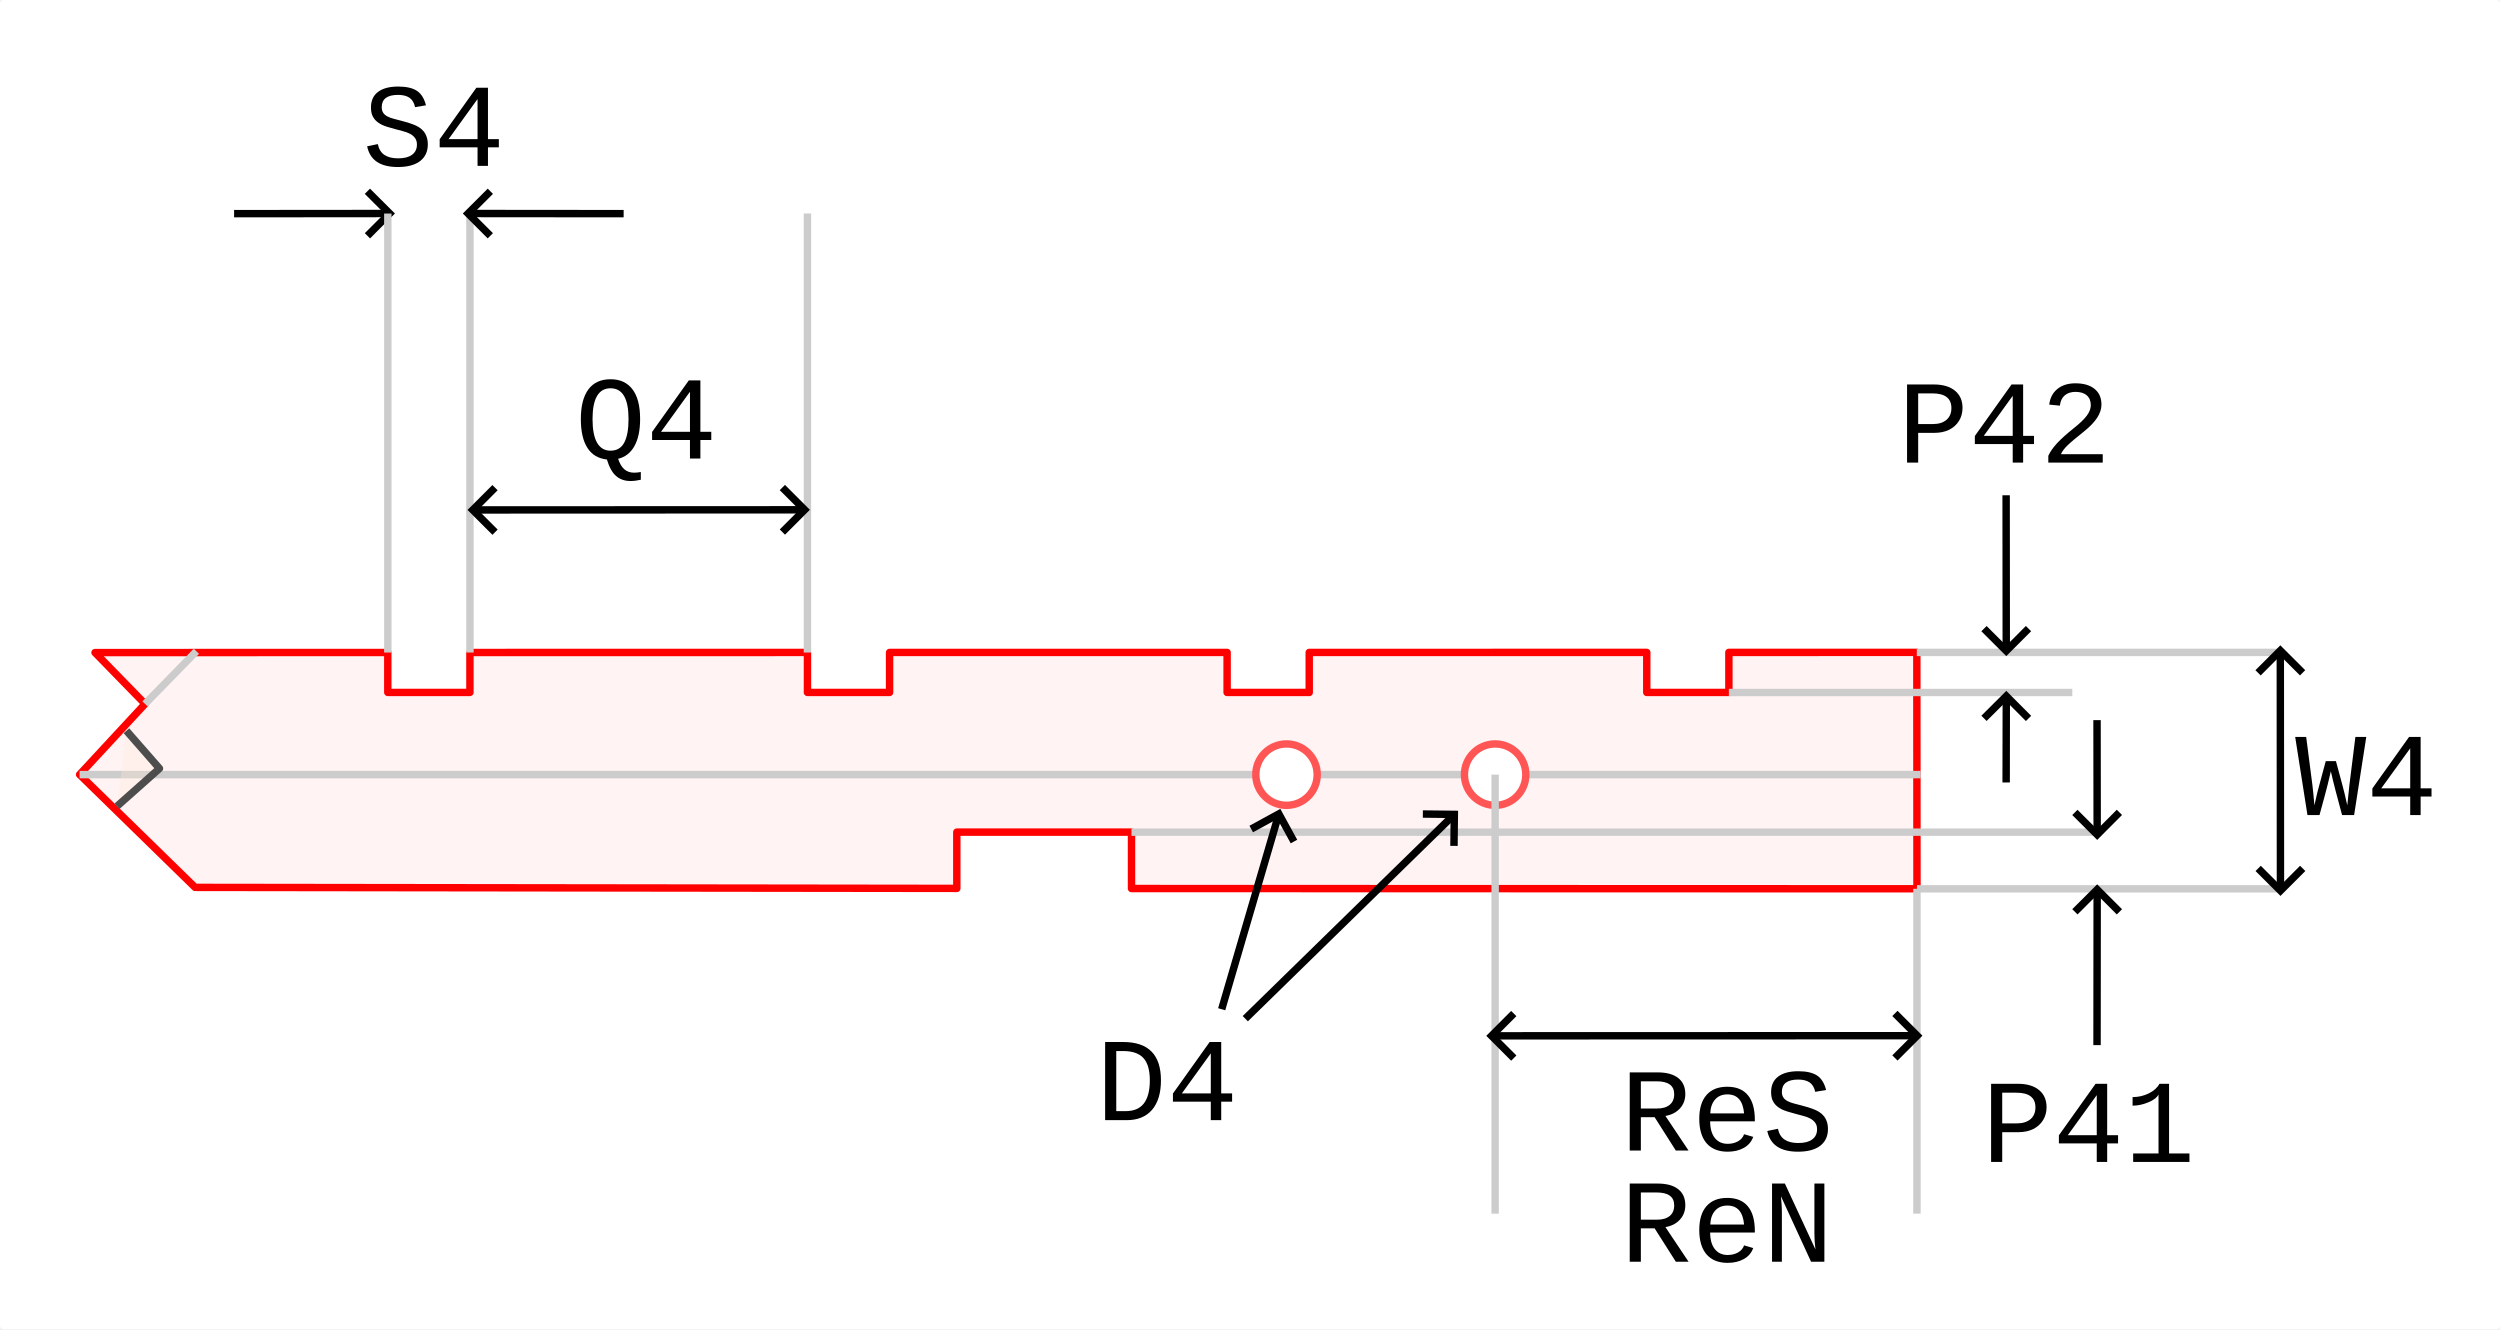
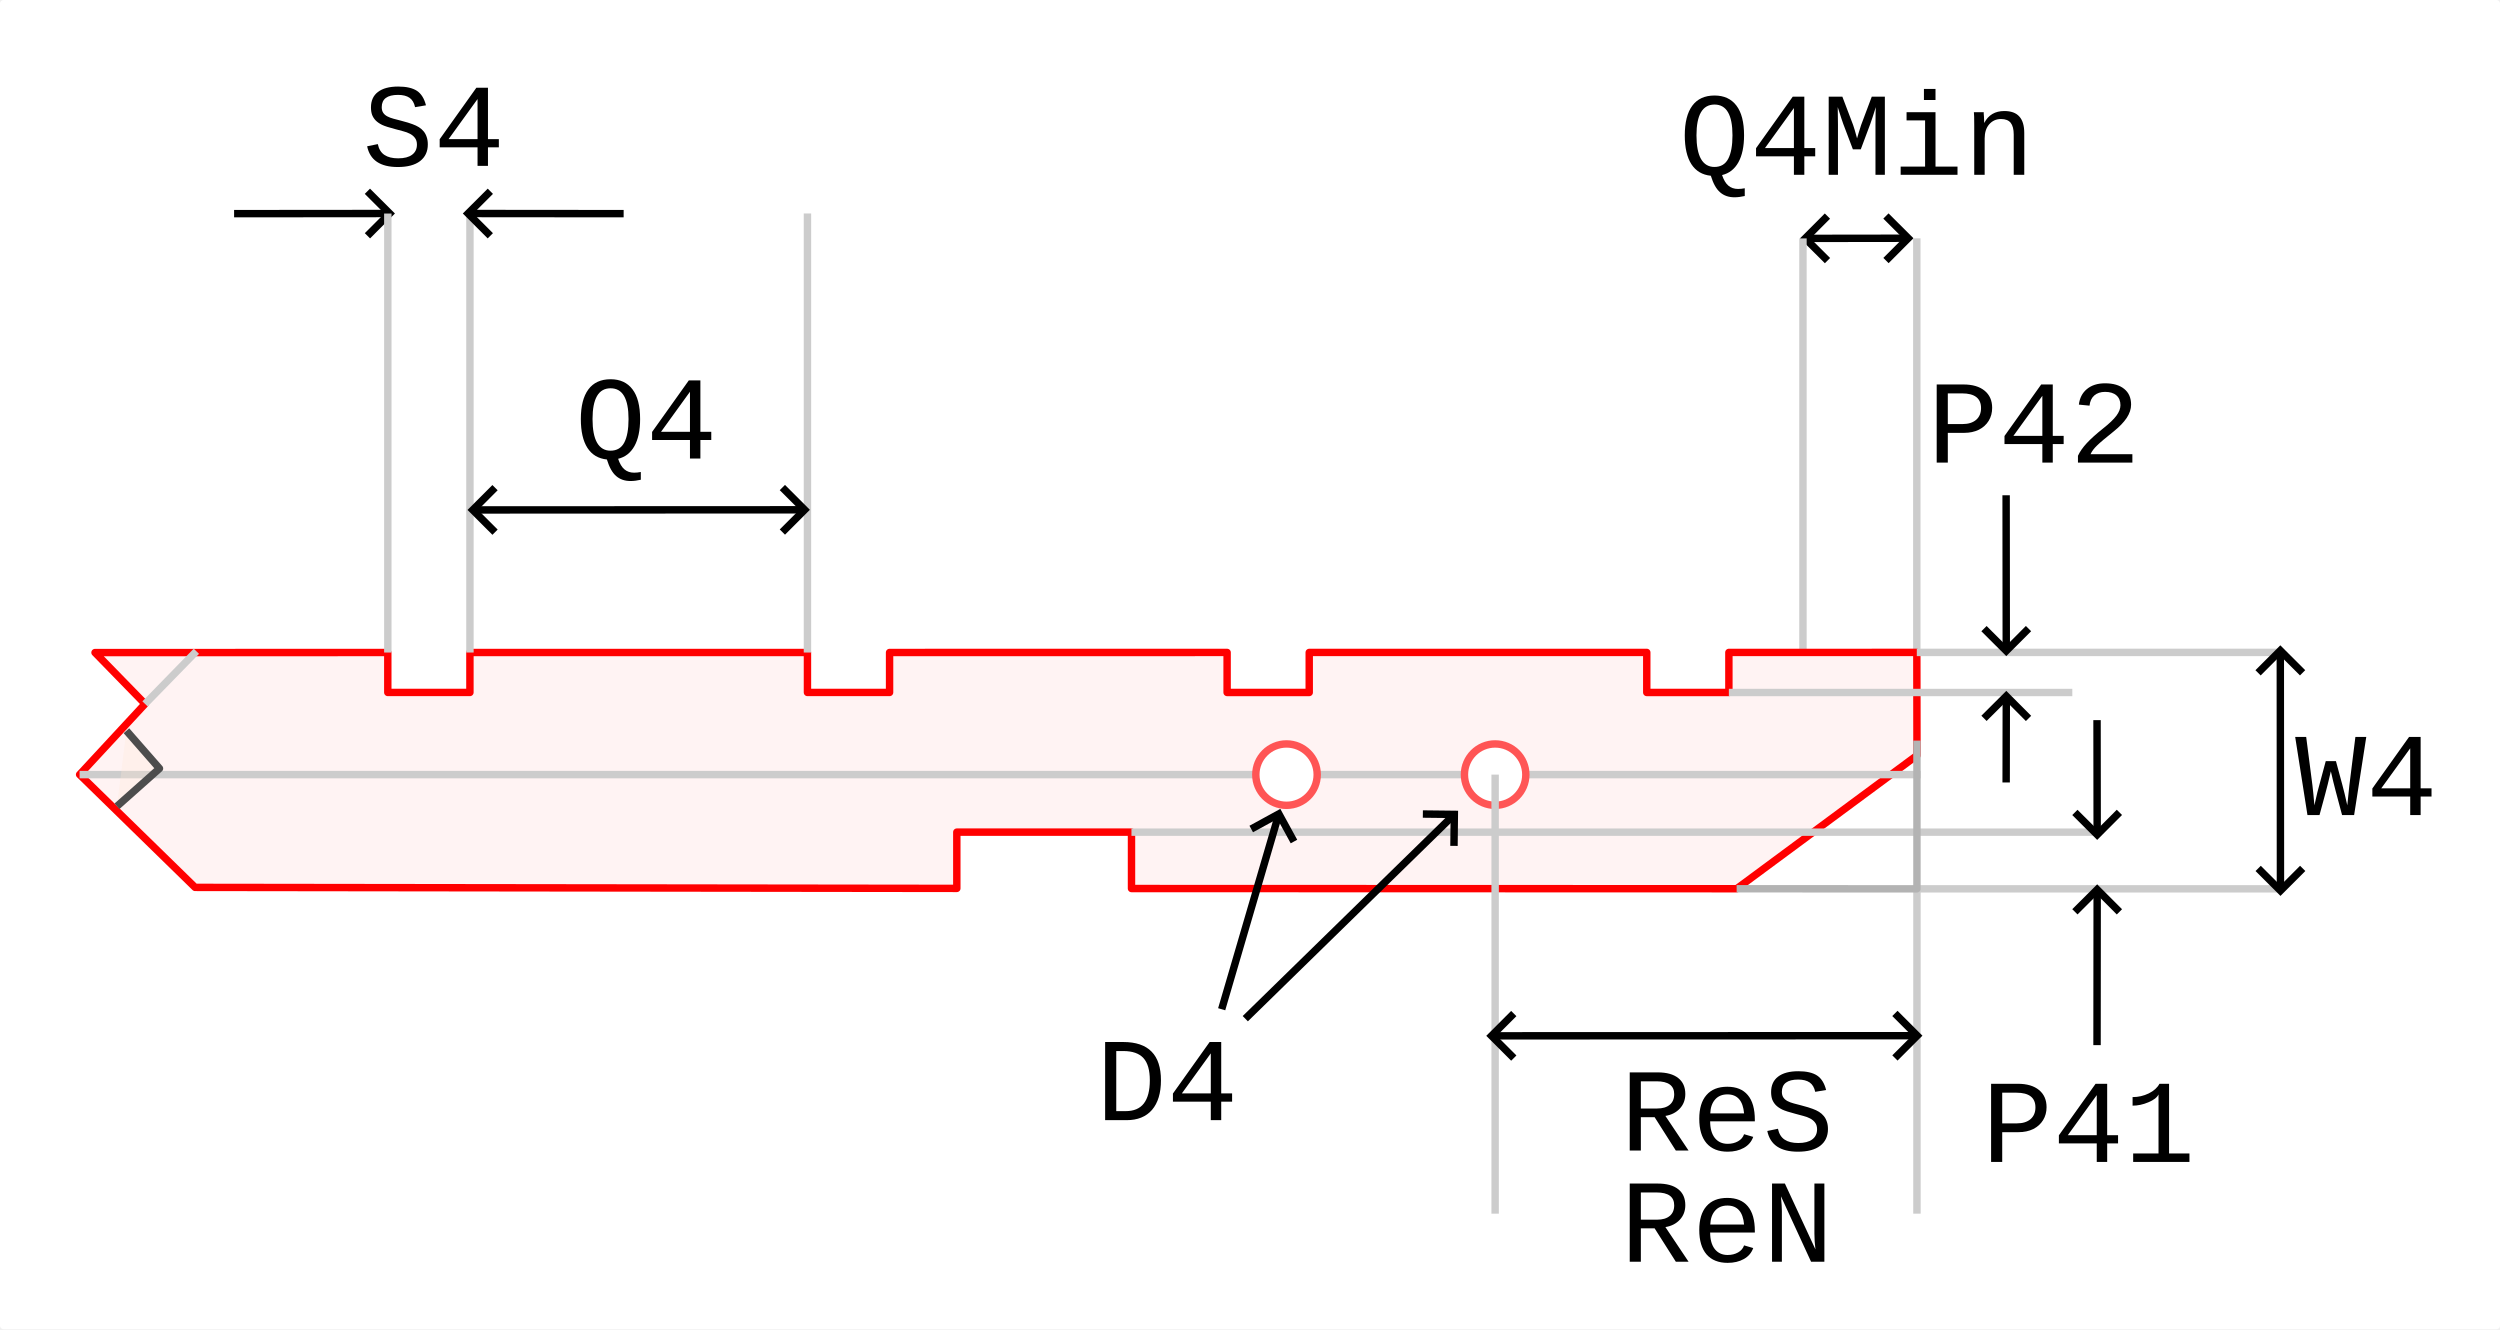
<svg xmlns="http://www.w3.org/2000/svg" width="337.374" height="179.38" viewBox="0 0 89.263 47.461" version="1.1" id="svg1">
  <defs id="defs1">
+     <rect x="374.797" y="1748.303" width="84.532" height="47.3" id="rect65" />
    <rect x="338.285" y="1551.269" width="45.232" height="36.313" id="rect61" />
    <rect x="376.509" y="1524.512" width="63.07" height="39.498" id="rect60" />
    <rect x="426.201" y="1670.401" width="57.973" height="29.942" id="rect59" />
    <marker style="overflow:visible" id="ArrowWide" refX="0" refY="0" orient="auto-start-reverse" markerWidth="1" markerHeight="1" viewBox="0 0 1 1" preserveAspectRatio="xMidYMid">
      <path style="fill:none;stroke:context-stroke;stroke-width:1;stroke-linecap:butt" d="M 3,-3 0,0 3,3" transform="rotate(180,0.125,0)" id="path1" />
    </marker>
    <rect x="426.275" y="1131.12" width="48.965" height="28.987" id="rect41-4" />
    <marker style="overflow:visible" id="ArrowWide-62" refX="0" refY="0" orient="auto-start-reverse" markerWidth="1" markerHeight="1" viewBox="0 0 1 1" preserveAspectRatio="xMidYMid">
      <path style="fill:none;stroke:context-stroke;stroke-width:1;stroke-linecap:butt" d="M 3,-3 0,0 3,3" transform="rotate(180,0.125,0)" id="path1-17" />
    </marker>
    <marker style="overflow:visible" id="ArrowWide-62-5" refX="0" refY="0" orient="auto-start-reverse" markerWidth="1" markerHeight="1" viewBox="0 0 1 1" preserveAspectRatio="xMidYMid">
      <path style="fill:none;stroke:context-stroke;stroke-width:1;stroke-linecap:butt" d="M 3,-3 0,0 3,3" transform="rotate(180,0.125,0)" id="path1-17-9" />
    </marker>
    <marker style="overflow:visible" id="ArrowWide-62-6" refX="0" refY="0" orient="auto-start-reverse" markerWidth="1" markerHeight="1" viewBox="0 0 1 1" preserveAspectRatio="xMidYMid">
      <path style="fill:none;stroke:context-stroke;stroke-width:1;stroke-linecap:butt" d="M 3,-3 0,0 3,3" transform="rotate(180,0.125,0)" id="path1-17-0" />
    </marker>
    <marker style="overflow:visible" id="ArrowWide-62-6-7" refX="0" refY="0" orient="auto-start-reverse" markerWidth="1" markerHeight="1" viewBox="0 0 1 1" preserveAspectRatio="xMidYMid">
      <path style="fill:none;stroke:context-stroke;stroke-width:1;stroke-linecap:butt" d="M 3,-3 0,0 3,3" transform="rotate(180,0.125,0)" id="path1-17-0-7" />
    </marker>
    <marker style="overflow:visible" id="ArrowWide-09" refX="0" refY="0" orient="auto-start-reverse" markerWidth="1" markerHeight="1" viewBox="0 0 1 1" preserveAspectRatio="xMidYMid">
      <path style="fill:none;stroke:context-stroke;stroke-width:1;stroke-linecap:butt" d="M 3,-3 0,0 3,3" transform="rotate(180,0.125,0)" id="path1-2" />
    </marker>
    <marker style="overflow:visible" id="ArrowWide-62-7" refX="0" refY="0" orient="auto-start-reverse" markerWidth="1" markerHeight="1" viewBox="0 0 1 1" preserveAspectRatio="xMidYMid">
      <path style="fill:none;stroke:context-stroke;stroke-width:1;stroke-linecap:butt" d="M 3,-3 0,0 3,3" transform="rotate(180,0.125,0)" id="path1-17-7" />
    </marker>
    <marker style="overflow:visible" id="ArrowWide-62-5-5" refX="0" refY="0" orient="auto-start-reverse" markerWidth="1" markerHeight="1" viewBox="0 0 1 1" preserveAspectRatio="xMidYMid">
      <path style="fill:none;stroke:context-stroke;stroke-width:1;stroke-linecap:butt" d="M 3,-3 0,0 3,3" transform="rotate(180,0.125,0)" id="path1-17-9-4" />
    </marker>
    <rect x="426.201" y="1670.401" width="57.973" height="29.942" id="rect59-6" />
    <marker style="overflow:visible" id="ArrowWide-09-5" refX="0" refY="0" orient="auto-start-reverse" markerWidth="1" markerHeight="1" viewBox="0 0 1 1" preserveAspectRatio="xMidYMid">
      <path style="fill:none;stroke:context-stroke;stroke-width:1;stroke-linecap:butt" d="M 3,-3 0,0 3,3" transform="rotate(180,0.125,0)" id="path1-2-8" />
    </marker>
    <rect x="53.619" y="1135.261" width="75.562" height="46.506" id="rect56-0" />
    <rect x="481.12" y="1482.465" width="63.576" height="48.417" id="rect57-1" />
    <rect x="407.885" y="1228.433" width="27.713" height="22.297" id="rect38-0" />
+     <marker style="overflow:visible" id="ArrowWide-09-0" refX="0" refY="0" orient="auto-start-reverse" markerWidth="1" markerHeight="1" viewBox="0 0 1 1" preserveAspectRatio="xMidYMid">
+       <path style="fill:none;stroke:context-stroke;stroke-width:1;stroke-linecap:butt" d="M 3,-3 0,0 3,3" transform="rotate(180,0.125,0)" id="path1-2-3" />
+     </marker>
  </defs>
  <g id="layer1" transform="translate(-43.35579,-403.0595)">
    <rect style="fill:#ffffff;fill-opacity:1;stroke:#ffffff;stroke-width:0.265;stroke-linejoin:round;stroke-dasharray:none" id="rect63" width="88.999" height="47.196" x="43.488" y="403.192" />
-     <path style="fill:#ffd5d5;fill-opacity:0.3;stroke:#ff0000;stroke-width:0.265;stroke-linejoin:round;stroke-dasharray:none" d="m 46.748,426.36 1.787,1.833 -2.337,2.523 4.124,4.028 27.197,0.036 v -2.009 h 6.237 v 2.014 l 28.046,0.009 -0.005,-8.441 -6.711,6.7e-4 v 1.43 h -2.932 v -1.43 l -12.052,0.001 v 1.429 h -2.932 v -1.429 l -12.052,0.001 -2e-6,1.427 h -2.932 l -10e-7,-1.427 -12.052,10e-4 v 1.426 h -2.932 v -1.426 z" id="path42-9" />
+     <path style="fill:none;fill-opacity:0.3;stroke:#000000;stroke-width:0.265;stroke-linejoin:round;stroke-dasharray:none;marker-start:url(#ArrowWide-09-0);marker-end:url(#ArrowWide-09-0)" d="m 107.877,411.571 3.546,-0.005" id="path58-5-3" />
+     <path style="fill:none;fill-opacity:0.3;stroke:#cccccc;stroke-width:0.265;stroke-linejoin:round;stroke-dasharray:none" d="M 107.731,426.355 V 411.571" id="path59-3-0-4-3-8" />
+     <path style="fill:none;fill-opacity:0.3;stroke:#cccccc;stroke-width:0.265;stroke-linejoin:round;stroke-dasharray:none" d="M 111.796,426.354 V 411.57" id="path59-3-0-4-3" />
+     <path style="fill:#ffd5d5;fill-opacity:0.3;stroke:#ff0000;stroke-width:0.265;stroke-linejoin:round;stroke-dasharray:none" d="m 46.748,426.36 1.787,1.833 -2.337,2.523 4.124,4.028 27.197,0.036 v -2.009 h 6.237 v 2.014 l 21.608,0.007 6.438,-4.76 -0.005,-3.678 -6.711,6.7e-4 v 1.43 h -2.932 v -1.43 l -12.052,0.001 v 1.429 h -2.932 v -1.429 l -12.052,10e-4 -2e-6,1.427 h -2.932 l -10e-7,-1.427 -12.052,10e-4 v 1.426 h -2.932 v -1.426 z" id="path42-9" />
    <text xml:space="preserve" transform="matrix(0.2645833,0,0,0.2645833,-25.43979,114.2653)" id="text24-1" style="font-size:16px;line-height:normal;font-family:'Liberation Mono';-inkscape-font-specification:'Liberation Mono';text-decoration-color:#000000;white-space:pre;shape-inside:url(#rect38-0);display:inline;fill:#000000;stroke-width:1;-inkscape-stroke:none;stop-color:#000000">
      <tspan x="407.885" y="1242.67" id="tspan1">D4</tspan>
    </text>
    <path style="fill:#ffe6d5;fill-opacity:0.3;stroke:#cccccc;stroke-width:0.265;stroke-linejoin:round;stroke-dasharray:none" d="M 46.197,430.717 H 111.933" id="path50" />
    <path style="fill:#ffe6d5;fill-opacity:0.3;stroke:#cccccc;stroke-width:0.265;stroke-linejoin:round;stroke-dasharray:none" d="m 48.534,428.193 1.833,-1.88" id="path51" />
    <path style="fill:#ffe6d5;fill-opacity:0.3;stroke:#4d4d4d;stroke-width:0.265;stroke-linejoin:round;stroke-dasharray:none" d="m 47.533,431.847 1.517,-1.348 -1.18,-1.348" id="path52" />
    <circle style="fill:#ffffff;stroke:#ff5555;stroke-width:0.265;stroke-linejoin:round" id="path22-3-6-7-1" cx="96.74" cy="430.718" r="1.096" />
    <circle style="fill:#ffffff;stroke:#ff5555;stroke-width:0.265;stroke-linejoin:round" id="path22-3-6-7-1-5" cx="89.291" cy="430.718" r="1.096" />
    <path style="fill:none;fill-opacity:0.3;stroke:#cccccc;stroke-width:0.265;stroke-linejoin:round;stroke-dasharray:none" d="m 111.796,426.354 h 12.979" id="path53" />
    <path style="fill:none;fill-opacity:0.3;stroke:#cccccc;stroke-width:0.265;stroke-linejoin:round;stroke-dasharray:none" d="m 111.801,434.795 h 12.979" id="path53-0" />
    <path style="fill:none;fill-opacity:0.3;stroke:#000000;stroke-width:0.265;stroke-linejoin:round;stroke-dasharray:none;marker-start:url(#ArrowWide);marker-end:url(#ArrowWide)" d="m 124.775,426.354 0.005,8.441" id="path58" />
    <text xml:space="preserve" transform="matrix(0.2645833,0,0,0.2645833,12.52121,129.1193)" id="text41-4" style="font-size:16px;line-height:normal;font-family:'Liberation Mono';-inkscape-font-specification:'Liberation Mono';text-decoration-color:#000000;white-space:pre;shape-inside:url(#rect41-4);display:inline;fill:#000000;stroke-width:1;-inkscape-stroke:none;stop-color:#000000">
      <tspan x="426.275" y="1145.358" id="tspan2">W4</tspan>
    </text>
    <path style="fill:none;fill-opacity:0.3;stroke:#cccccc;stroke-width:0.265;stroke-linejoin:round;stroke-dasharray:none" d="M 83.755,432.772 H 118.236" id="path53-0-7" />
    <path style="fill:none;fill-opacity:0.3;stroke:#000000;stroke-width:0.265;stroke-linejoin:round;stroke-dasharray:none;marker-end:url(#ArrowWide-62)" d="m 118.231,428.773 0.005,4.022" id="path58-4" />
    <path style="fill:none;fill-opacity:0.3;stroke:#000000;stroke-width:0.265;stroke-linejoin:round;stroke-dasharray:none;marker-end:url(#ArrowWide-62-6)" d="m 51.714,410.688 5.489,-0.005" id="path58-4-8" />
    <path style="fill:none;fill-opacity:0.3;stroke:#000000;stroke-width:0.265;stroke-linejoin:round;stroke-dasharray:none;marker-end:url(#ArrowWide-62-5)" d="m 118.231,440.377 0.005,-5.489" id="path58-4-3" />
    <text xml:space="preserve" transform="matrix(0.2645833,0,0,0.2645833,1.348468,-1.179909)" id="text59" style="font-size:16px;line-height:normal;font-family:'Liberation Mono';-inkscape-font-specification:'Liberation Mono';text-decoration-color:#000000;white-space:pre;shape-inside:url(#rect59);fill:#000000;stroke-width:1;-inkscape-stroke:none;stop-color:#000000">
      <tspan x="426.201" y="1684.637" id="tspan3">P41</tspan>
    </text>
    <path style="fill:none;fill-opacity:0.3;stroke:#cccccc;stroke-width:0.265;stroke-linejoin:round;stroke-dasharray:none" d="M 57.203,426.359 V 410.683" id="path59" />
    <path style="fill:none;fill-opacity:0.3;stroke:#cccccc;stroke-width:0.265;stroke-linejoin:round;stroke-dasharray:none" d="M 60.135,426.358 V 410.683" id="path59-8" />
    <path style="fill:none;fill-opacity:0.3;stroke:#cccccc;stroke-width:0.265;stroke-linejoin:round;stroke-dasharray:none" d="M 72.186,426.358 V 410.682" id="path59-3" />
    <path style="fill:none;fill-opacity:0.3;stroke:#000000;stroke-width:0.265;stroke-linejoin:round;stroke-dasharray:none;marker-end:url(#ArrowWide-62-6-7)" d="m 65.623,410.688 -5.489,-0.005" id="path58-4-8-3" />
    <path style="fill:none;fill-opacity:0.3;stroke:#000000;stroke-width:0.265;stroke-linejoin:round;stroke-dasharray:none;marker-start:url(#ArrowWide-09);marker-end:url(#ArrowWide-09)" d="m 60.302,421.267 11.717,-0.005" id="path58-5" />
    <text xml:space="preserve" transform="matrix(0.2645833,0,0,0.2645833,-43.31952,1.854143)" id="text60" style="font-size:16px;line-height:normal;font-family:'Liberation Mono';-inkscape-font-specification:'Liberation Mono';text-decoration-color:#000000;white-space:pre;shape-inside:url(#rect60);fill:#000000;stroke-width:1;-inkscape-stroke:none;stop-color:#000000">
      <tspan x="376.51" y="1538.748" id="tspan4">S4</tspan>
    </text>
    <text xml:space="preserve" transform="matrix(0.2645833,0,0,0.2645833,-25.62089,5.225312)" id="text61" style="font-size:16px;line-height:normal;font-family:'Liberation Mono';-inkscape-font-specification:'Liberation Mono';text-decoration-color:#000000;white-space:pre;shape-inside:url(#rect61);fill:#000000;stroke-width:1;-inkscape-stroke:none;stop-color:#000000">
      <tspan x="338.285" y="1565.506" id="tspan5">Q4</tspan>
    </text>
    <path style="fill:none;fill-opacity:0.3;stroke:#cccccc;stroke-width:0.265;stroke-linejoin:round;stroke-dasharray:none" d="m 105.085,427.785 h 12.263" id="path53-0-7-2" />
    <path style="fill:none;fill-opacity:0.3;stroke:#000000;stroke-width:0.265;stroke-linejoin:round;stroke-dasharray:none;marker-end:url(#ArrowWide-62-7)" d="m 114.985,420.744 0.005,5.489" id="path58-4-2" />
    <path style="fill:none;fill-opacity:0.3;stroke:#000000;stroke-width:0.265;stroke-linejoin:round;stroke-dasharray:none;marker-end:url(#ArrowWide-62-5-5)" d="m 114.986,430.997 0.005,-3.016" id="path58-4-3-8" />
-     <text xml:space="preserve" transform="matrix(0.2645833,0,0,0.2645833,-1.652245,-26.14914)" id="text59-2" style="font-size:16px;line-height:normal;font-family:'Liberation Mono';-inkscape-font-specification:'Liberation Mono';text-decoration-color:#000000;white-space:pre;shape-inside:url(#rect59-6);display:inline;fill:#000000;stroke-width:1;-inkscape-stroke:none;stop-color:#000000">
+     <text xml:space="preserve" transform="matrix(0.2645833,0,0,0.2645833,-0.5939119,-26.14914)" id="text59-2" style="font-size:16px;line-height:normal;font-family:'Liberation Mono';-inkscape-font-specification:'Liberation Mono';text-decoration-color:#000000;white-space:pre;shape-inside:url(#rect59-6);display:inline;fill:#000000;stroke-width:1;-inkscape-stroke:none;stop-color:#000000">
      <tspan x="426.201" y="1684.637" id="tspan6">P42</tspan>
    </text>
    <path style="fill:none;fill-opacity:0.3;stroke:#cccccc;stroke-width:0.265;stroke-linejoin:round;stroke-dasharray:none" d="M 96.74,446.394 V 430.718" id="path59-3-0" />
    <path style="fill:none;fill-opacity:0.3;stroke:#cccccc;stroke-width:0.265;stroke-linejoin:round;stroke-dasharray:none" d="M 111.801,446.394 V 434.795" id="path59-3-0-4" />
    <path style="fill:none;fill-opacity:0.3;stroke:#000000;stroke-width:0.265;stroke-linejoin:round;stroke-dasharray:none;marker-start:url(#ArrowWide-09-5);marker-end:url(#ArrowWide-09-5)" d="m 96.677,440.044 15.066,-0.005" id="path58-5-7" />
    <text xml:space="preserve" transform="matrix(0.2645833,0,0,0.2645833,87.02489,140.0015)" id="text56-9" style="font-size:16px;line-height:normal;font-family:'Liberation Mono';-inkscape-font-specification:'Liberation Mono';text-decoration-color:#000000;white-space:pre;shape-inside:url(#rect56-0);display:inline;fill:#000000;stroke-width:1;-inkscape-stroke:none;stop-color:#000000">
      <tspan x="53.619" y="1149.498" id="tspan7">ReS</tspan>
    </text>
    <text xml:space="preserve" transform="matrix(0.2645833,0,0,0.2645833,-26.08448,52.10762)" id="text57-1" style="font-size:16px;line-height:normal;font-family:'Liberation Mono';-inkscape-font-specification:'Liberation Mono';text-decoration-color:#000000;white-space:pre;shape-inside:url(#rect57-1);display:inline;fill:#000000;stroke-width:1;-inkscape-stroke:none;stop-color:#000000">
      <tspan x="481.119" y="1496.701" id="tspan8">ReN</tspan>
    </text>
    <path style="fill:none;fill-opacity:0.3;stroke:#000000;stroke-width:0.265;stroke-linejoin:round;stroke-dasharray:none;marker-start:url(#ArrowWide)" d="m 95.236,432.184 -7.417,7.248" id="path61" />
    <path style="fill:none;fill-opacity:0.3;stroke:#000000;stroke-width:0.265;stroke-linejoin:round;stroke-dasharray:none;marker-start:url(#ArrowWide)" d="m 88.999,432.184 -2.023,6.911" id="path62" />
+     <text xml:space="preserve" transform="matrix(0.2645833,0,0,0.2645833,4.135448,-57.0366)" id="text64" style="font-size:16px;line-height:normal;font-family:'Liberation Mono';-inkscape-font-specification:'Liberation Mono';text-decoration-color:#000000;white-space:pre;shape-inside:url(#rect65);fill:#000000;stroke-width:1;-inkscape-stroke:none;stop-color:#000000">
+       <tspan x="374.797" y="1762.539" id="tspan9">Q4Min</tspan>
+     </text>
+     <path style="fill:none;stroke:#b3b3b3;stroke-width:0.265;stroke-linejoin:round" d="m 105.363,434.793 6.438,0.003 V 429.504" id="path65" />
  </g>
</svg>
